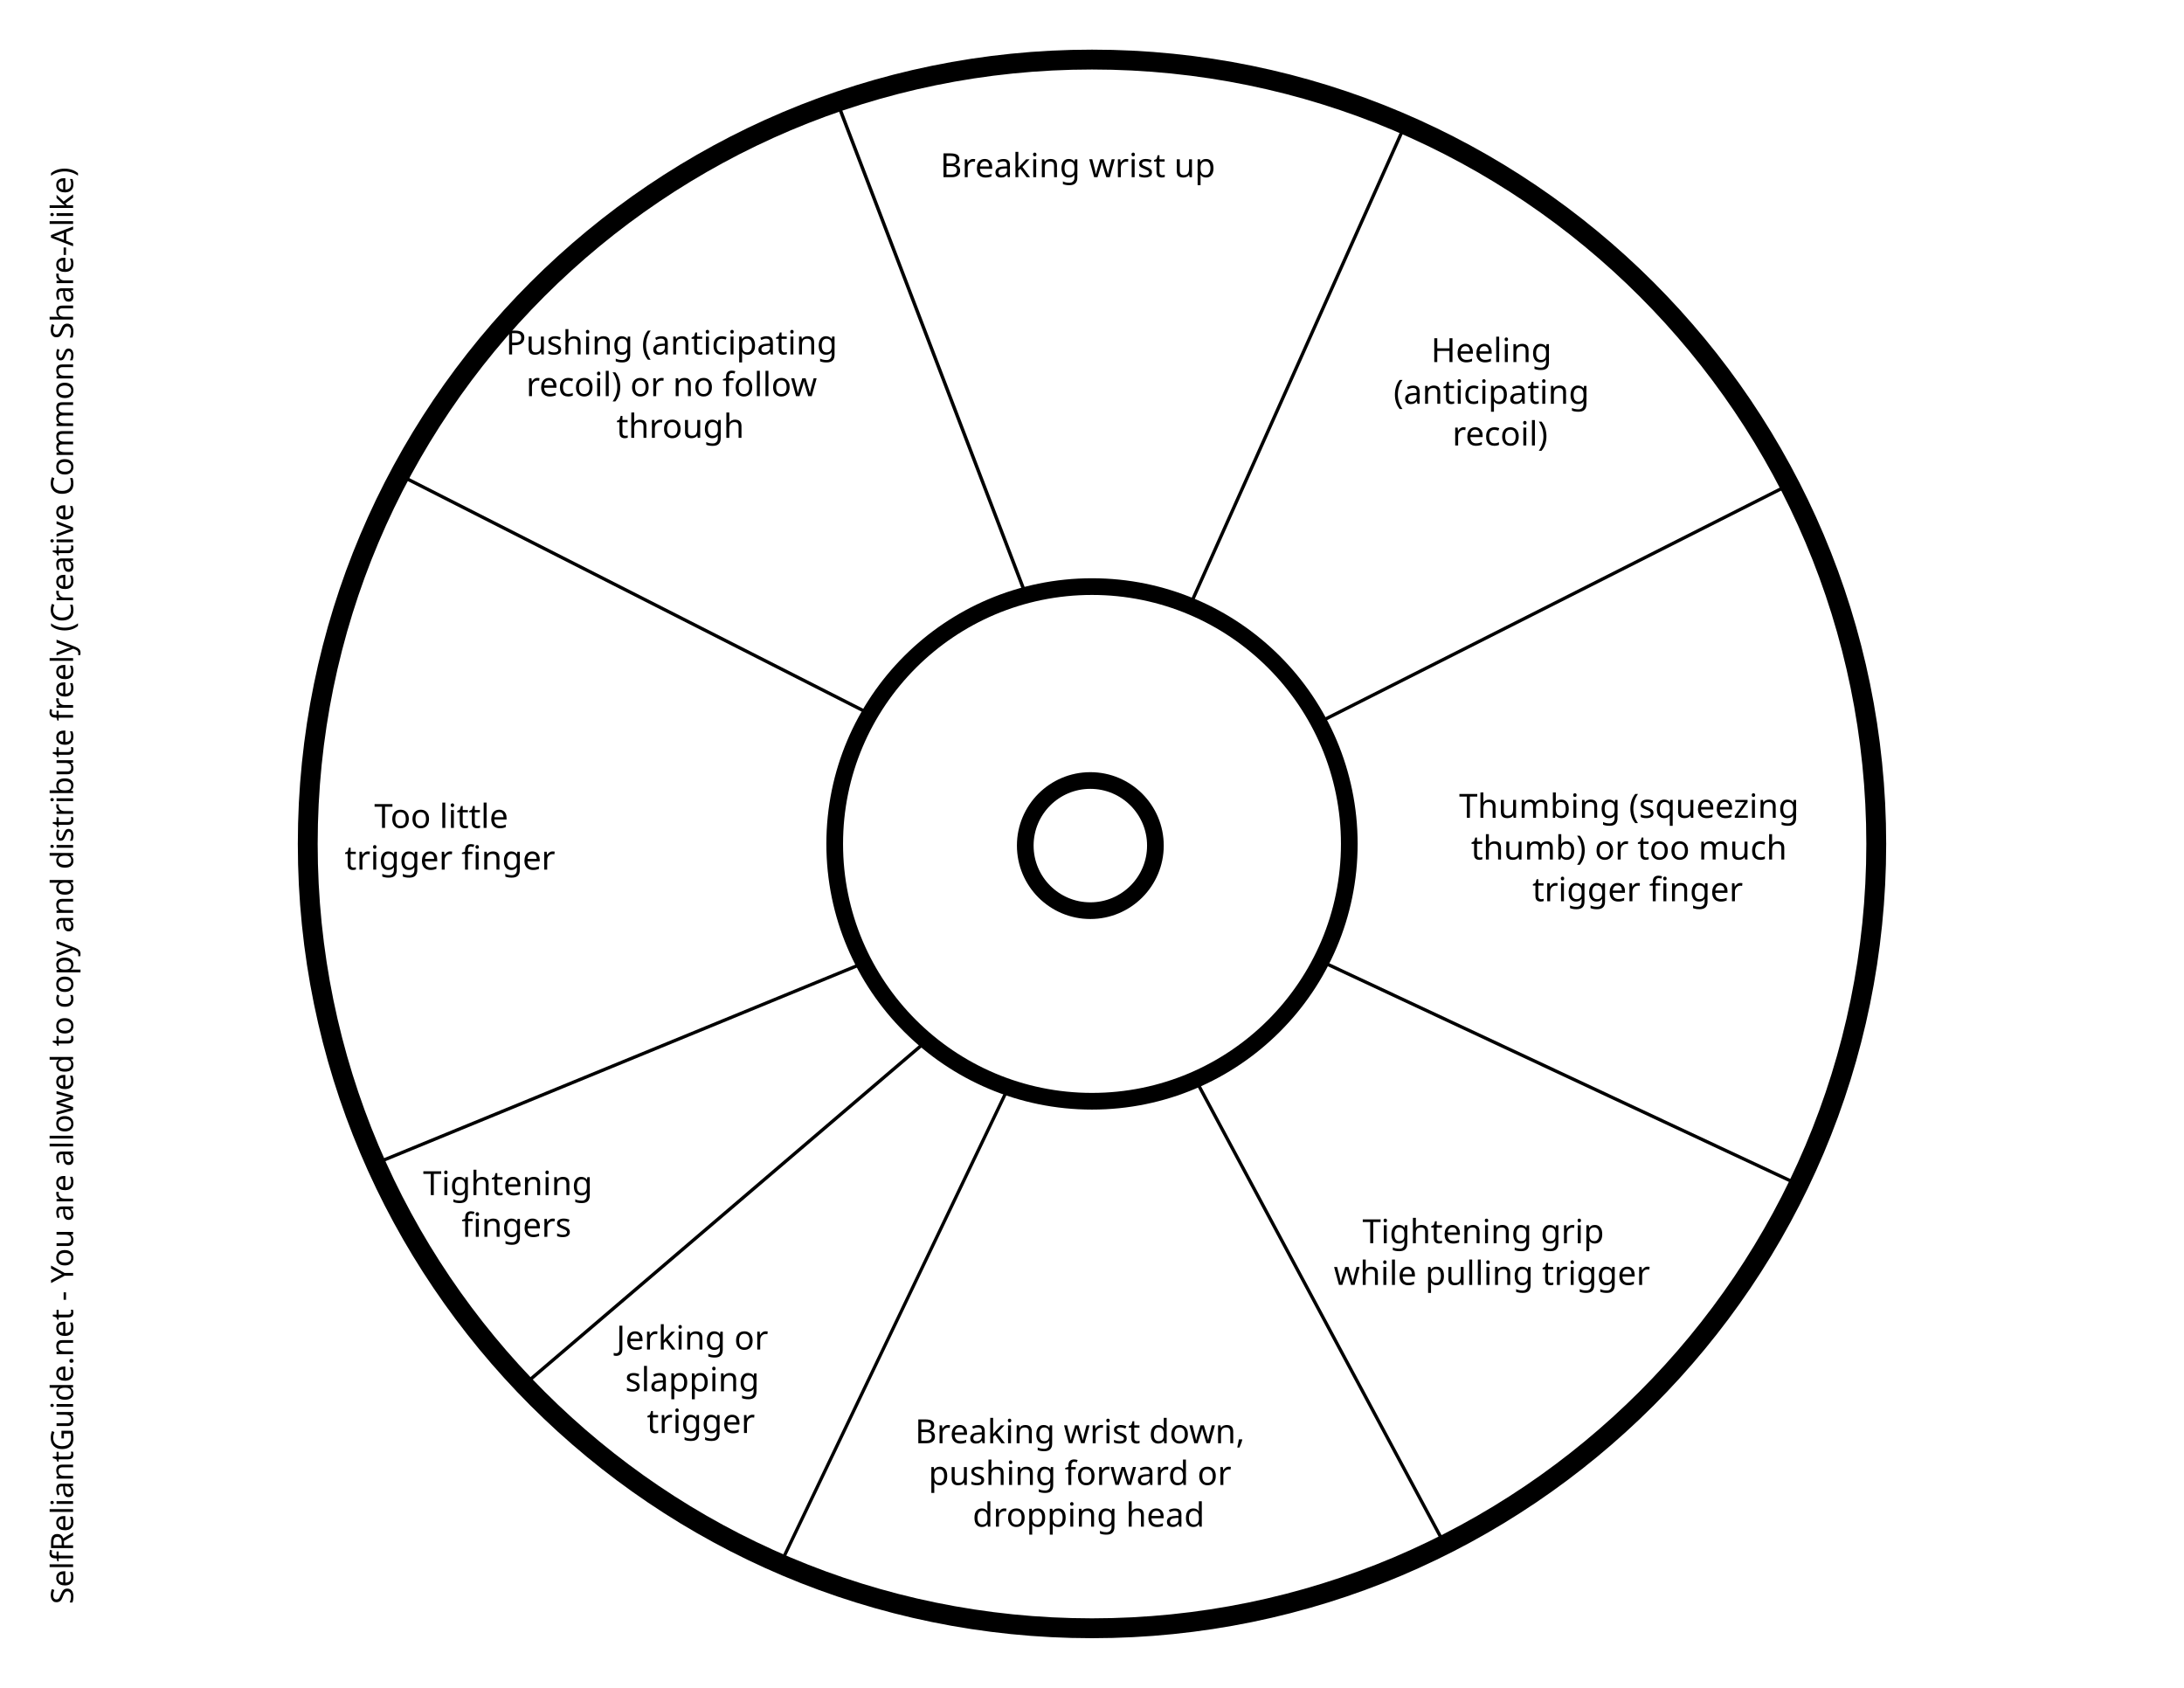
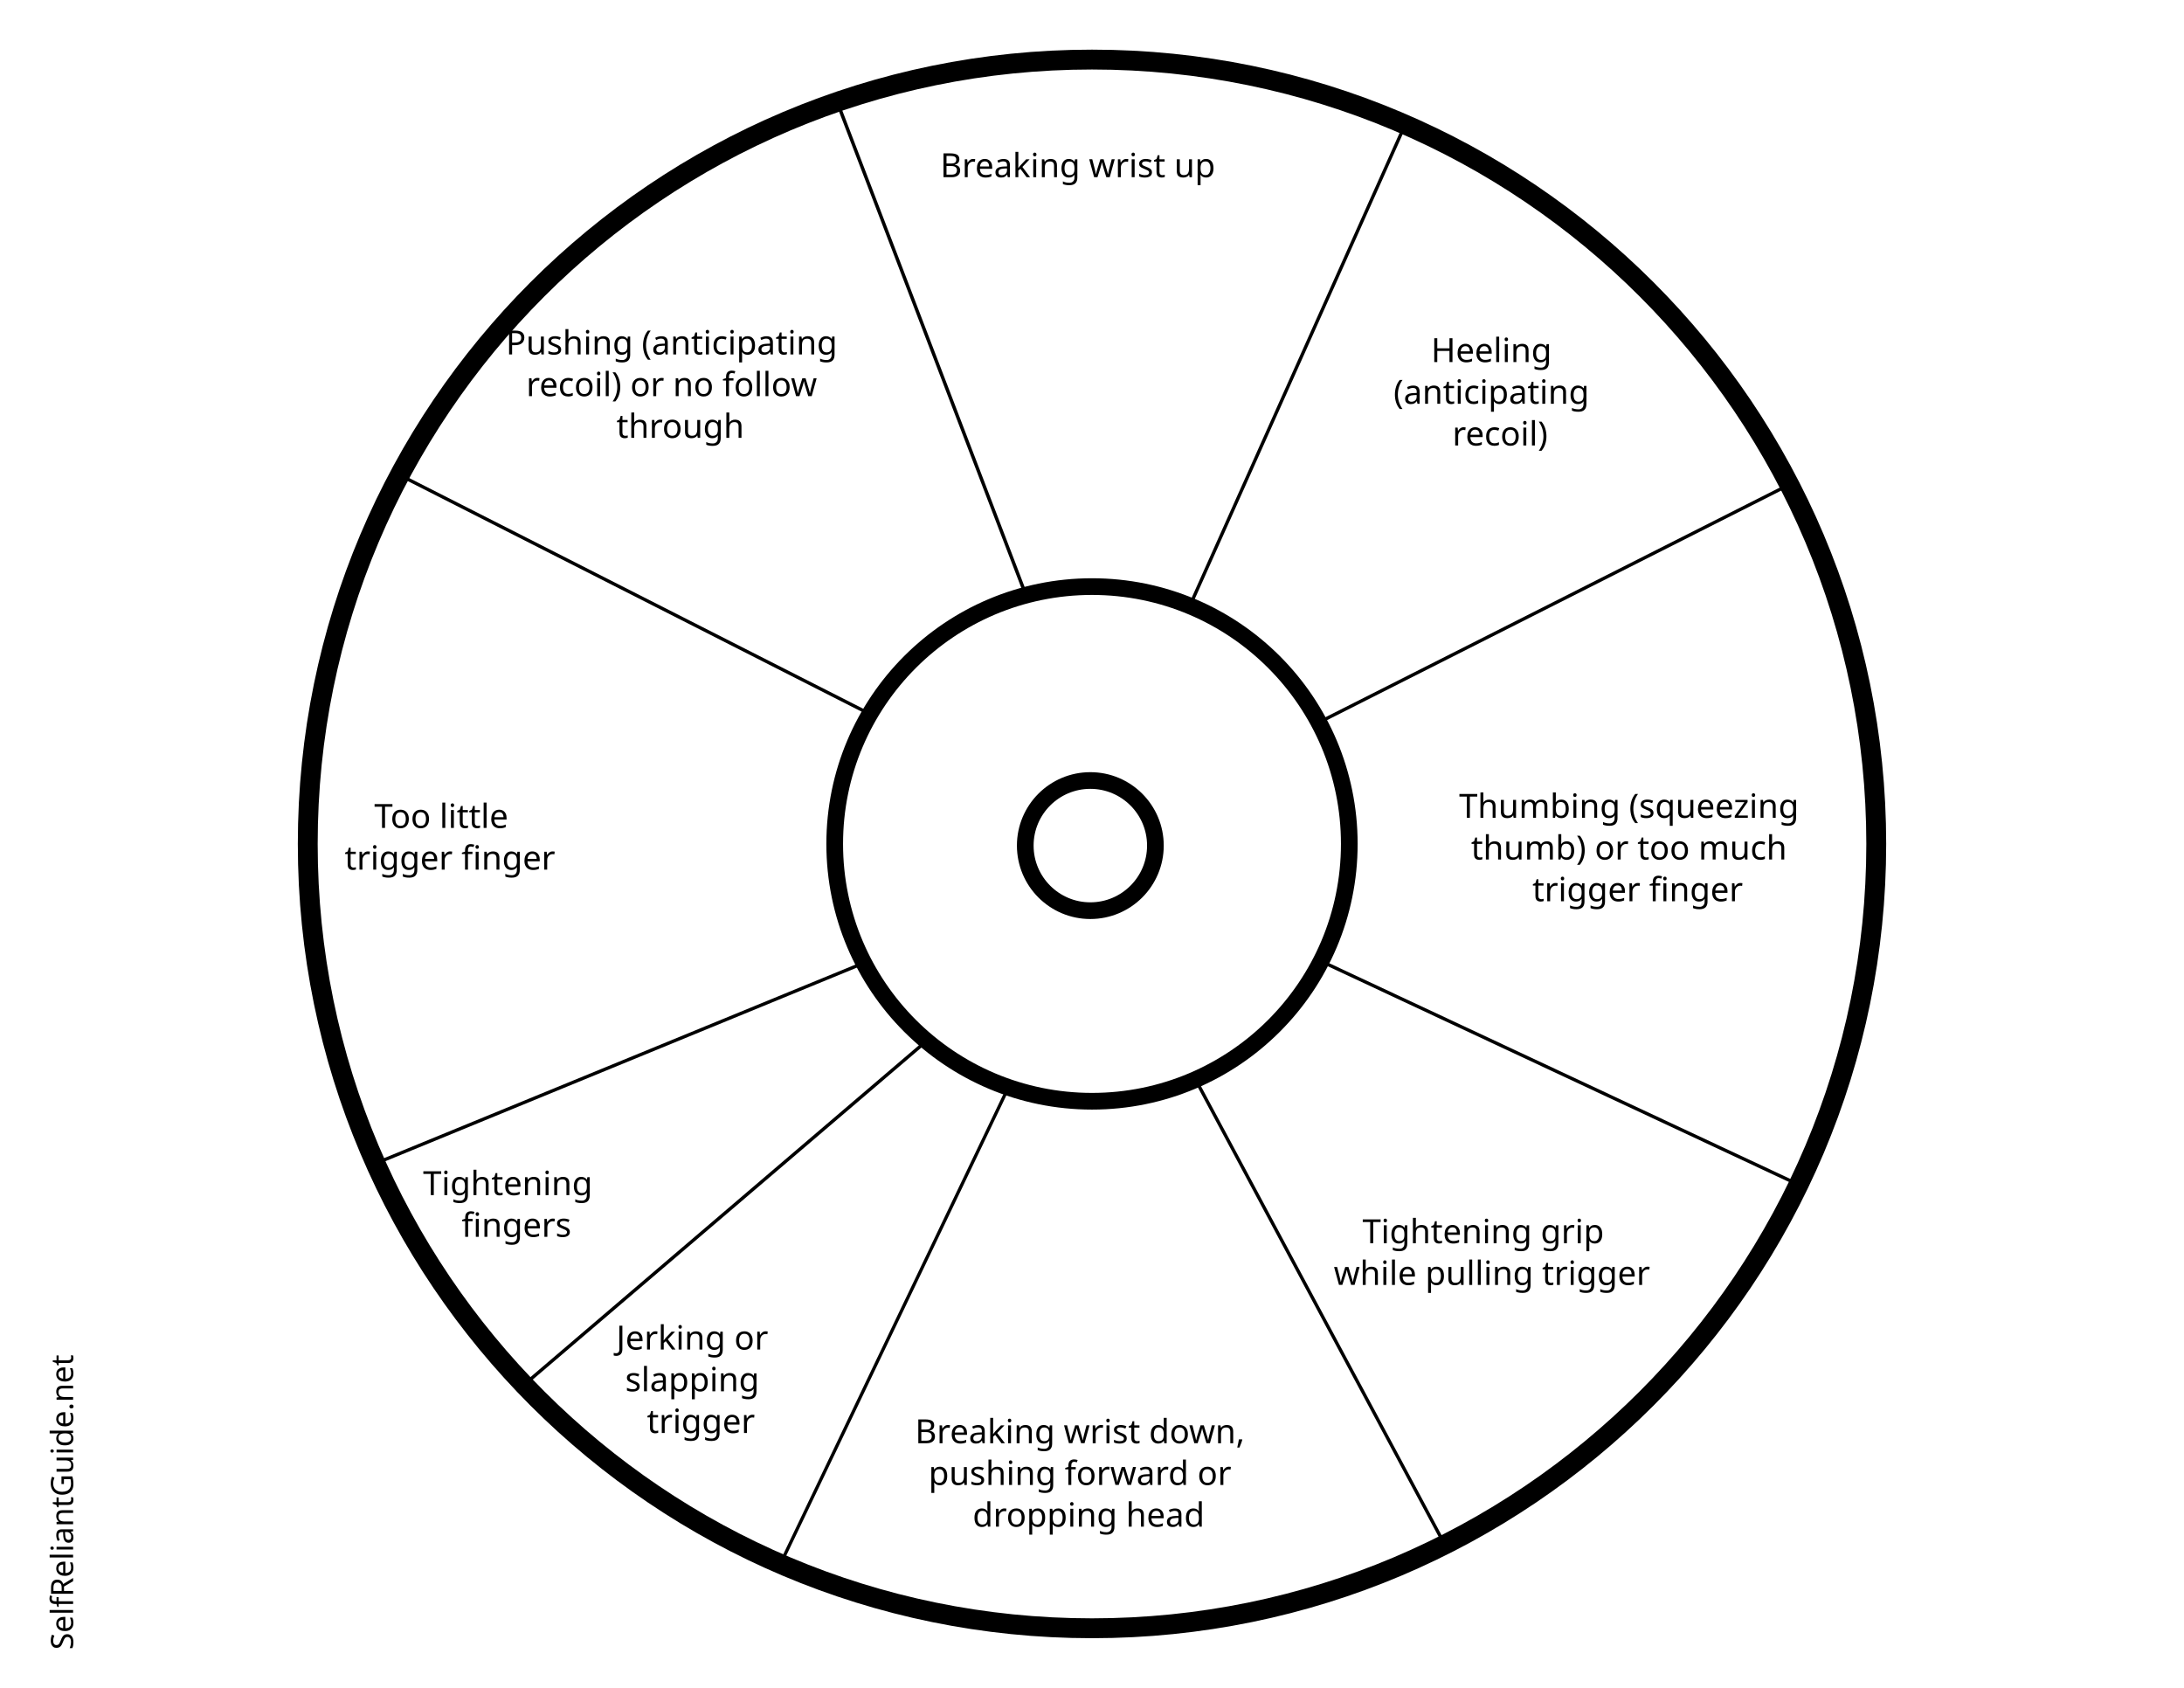
<svg xmlns="http://www.w3.org/2000/svg" width="990" height="765" id="svg2" version="1.1">
  <defs id="defs76" />
  <g id="g7" transform="translate(0,285)">
    <path id="path2387" d="M 842.298,123.393" stroke-miterlimit="4" style="fill:none;stroke:#000000;stroke-width:1.251;stroke-miterlimit:4" />
    <circle id="svg_2" r="77.105" cy="242" cx="320" style="fill:none;stroke:#000000;stroke-width:5" d="m 397.105,242 c 0,42.584 -34.521,77.105 -77.105,77.105 -42.584,0 -77.105,-34.521 -77.105,-77.105 0,-42.584 34.521,-77.105 77.105,-77.105 42.584,0 77.105,34.521 77.105,77.105 z" transform="matrix(1.512605,0,0,1.512605,10.96637,-268.5504)" />
    <circle id="svg_3" r="19.5" cy="242.5" cx="319.5" style="fill:none;stroke:#000000;stroke-width:5" d="m 339,242.5 c 0,10.77 -8.73,19.5 -19.5,19.5 -10.77,0 -19.5,-8.73 -19.5,-19.5 0,-10.77 8.73,-19.5 19.5,-19.5 10.77,0 19.5,8.73 19.5,19.5 z" transform="matrix(1.512605,0,0,1.512605,10.96637,-268.5504)" />
    <circle id="svg_5" r="197.422" cy="242" cx="320" transform="matrix(1.800704,0,0,1.800703,-81.22511,-338.2702)" style="fill:none;stroke:#000000;stroke-width:5" d="m 517.422,242 c 0,109.033 -88.389,197.422 -197.422,197.422 -109.033,0 -197.422,-88.389 -197.422,-197.422 0,-109.033 88.389,-197.422 197.422,-197.422 109.033,0 197.422,88.389 197.422,197.422 z" />
    <path style="fill:none;stroke:#000000;stroke-width:1.513px;stroke-linecap:butt;stroke-linejoin:miter;stroke-opacity:1" d="M 181.965,-69.266 396.573,39.759" id="path3057" />
    <path style="fill:none;stroke:#000000;stroke-width:1.513px;stroke-linecap:butt;stroke-linejoin:miter;stroke-opacity:1" d="M 600.853,40.907 812.018,-65.823" id="path3059" />
    <path style="fill:none;stroke:#000000;stroke-width:1.553px;stroke-linecap:butt;stroke-linejoin:miter;stroke-opacity:1" d="m 379.378,-239.097 85.094,222.335" id="path3061" />
    <path style="fill:none;stroke:#000000;stroke-width:1.513px;stroke-linecap:butt;stroke-linejoin:miter;stroke-opacity:1" d="m 637.577,-229.936 -97.549,218.051" id="path3063" />
    <path style="fill:none;stroke:#000000;stroke-width:1.513px;stroke-linecap:butt;stroke-linejoin:miter;stroke-opacity:1" d="m 599.705,151.08 213.461,99.845" id="path3065" />
    <path style="fill:none;stroke:#000000;stroke-width:1.513px;stroke-linecap:butt;stroke-linejoin:miter;stroke-opacity:1" d="M 171.636,241.744 389.687,152.228" id="path3067" />
    <path style="fill:none;stroke:#000000;stroke-width:1.53px;stroke-linecap:butt;stroke-linejoin:miter;stroke-opacity:1" d="M 234.765,345.023 418.914,187.744" id="path3069" />
    <path style="fill:none;stroke:#000000;stroke-width:1.48px;stroke-linecap:butt;stroke-linejoin:miter;stroke-opacity:1" d="M 355.242,420.792 456.266,209.594" id="path3071" />
    <path style="fill:none;stroke:#000000;stroke-width:1.513px;stroke-linecap:butt;stroke-linejoin:miter;stroke-opacity:1" d="M 653.644,412.742 542.323,205.019" id="path3073" />
    <text xml:space="preserve" style="font-size:15.126px;font-style:normal;font-weight:normal;text-align:center;line-height:125%;letter-spacing:0px;word-spacing:0px;text-anchor:middle;fill:#000000;fill-opacity:1;stroke:none;font-family:Sans" x="327.565" y="326.669" id="text3188">
      <tspan x="327.565" y="326.669" id="tspan3192" style="text-align:center;text-anchor:middle">Jerking or</tspan>
      <tspan x="327.565" y="345.577" id="tspan3194" style="text-align:center;text-anchor:middle">slapping</tspan>
      <tspan x="327.565" y="364.484" id="tspan3252" style="text-align:center;text-anchor:middle">trigger</tspan>
    </text>
    <text xml:space="preserve" style="font-size:15.126px;font-style:normal;font-weight:normal;text-align:center;line-height:125%;letter-spacing:0px;word-spacing:0px;text-anchor:middle;fill:#000000;fill-opacity:1;stroke:none;font-family:Sans" x="243.937" y="256.663" id="text3196">
      <tspan id="tspan3198" x="243.937" y="256.663" style="text-align:center;text-anchor:middle">Tightening</tspan>
      <tspan x="243.937" y="275.571" id="tspan3200" style="text-align:center;text-anchor:middle">fingers</tspan>
    </text>
    <text xml:space="preserve" style="font-size:15.126px;font-style:normal;font-weight:normal;text-align:center;line-height:125%;letter-spacing:0px;word-spacing:0px;text-anchor:middle;fill:#000000;fill-opacity:1;stroke:none;font-family:Sans" x="213.778" y="90.256" id="text3202">
      <tspan x="213.778" y="90.256" id="tspan3206" style="text-align:center;text-anchor:middle">Too little</tspan>
      <tspan x="213.778" y="109.163" id="tspan3210" style="text-align:center;text-anchor:middle">trigger finger</tspan>
    </text>
    <text xml:space="preserve" style="font-size:15.126px;font-style:normal;font-weight:normal;line-height:125%;letter-spacing:0px;word-spacing:0px;fill:#000000;fill-opacity:1;stroke:none;font-family:Sans" x="318.207" y="-124.353" id="text3212">
      <tspan id="tspan3214" x="318.207" y="-124.353" style="text-align:center;text-anchor:middle">Pushing (anticipating</tspan>
      <tspan x="318.207" y="-105.445" id="tspan3216" style="text-align:center;text-anchor:middle">recoil) or no follow</tspan>
      <tspan x="318.207" y="-86.538" id="tspan3218" style="text-align:center;text-anchor:middle">through</tspan>
    </text>
    <text xml:space="preserve" style="font-size:15.126px;font-style:normal;font-weight:normal;line-height:125%;letter-spacing:0px;word-spacing:0px;fill:#000000;fill-opacity:1;stroke:none;font-family:Sans" x="498.392" y="-204.688" id="text3220">
      <tspan id="tspan3222" x="498.392" y="-204.688" style="text-align:center;text-anchor:middle">Breaking wrist up</tspan>
    </text>
    <text xml:space="preserve" style="font-size:15.126px;font-style:normal;font-weight:normal;line-height:125%;letter-spacing:0px;word-spacing:0px;fill:#000000;fill-opacity:1;stroke:none;font-family:Sans" x="689.809" y="-120.91" id="text3224">
      <tspan id="tspan3226" x="689.809" y="-120.91" style="text-align:center;text-anchor:middle">Heeling</tspan>
      <tspan x="689.809" y="-102.002" id="tspan3244" style="text-align:center;text-anchor:middle">(anticipating</tspan>
      <tspan x="689.809" y="-83.095" id="tspan3228" style="text-align:center;text-anchor:middle">recoil)</tspan>
    </text>
    <text xml:space="preserve" style="font-size:15.126px;font-style:normal;font-weight:normal;line-height:125%;letter-spacing:0px;word-spacing:0px;fill:#000000;fill-opacity:1;stroke:none;font-family:Sans" x="752.176" y="85.665" id="text3230">
      <tspan id="tspan3232" x="752.176" y="85.665" style="text-align:center;text-anchor:middle">Thumbing (squeezing</tspan>
      <tspan x="752.176" y="104.573" id="tspan3234" style="text-align:center;text-anchor:middle">thumb) or too much</tspan>
      <tspan x="752.176" y="123.48" id="tspan3236" style="text-align:center;text-anchor:middle">trigger finger</tspan>
    </text>
    <text xml:space="preserve" style="font-size:15.126px;font-style:normal;font-weight:normal;text-align:center;line-height:125%;letter-spacing:0px;word-spacing:0px;text-anchor:middle;fill:#000000;fill-opacity:1;stroke:none;font-family:Sans" x="686.118" y="278.468" id="text3238">
      <tspan id="tspan3240" x="686.118" y="278.468" style="text-align:center;text-anchor:middle">Tightening grip</tspan>
      <tspan x="686.118" y="297.376" id="tspan3242" style="text-align:center;text-anchor:middle">while pulling trigger</tspan>
    </text>
    <text xml:space="preserve" style="font-size:15.126px;font-style:normal;font-weight:normal;text-align:center;line-height:125%;letter-spacing:0px;word-spacing:0px;text-anchor:middle;fill:#000000;fill-opacity:1;stroke:none;font-family:Sans" x="503.303" y="369.132" id="text3256">
      <tspan id="tspan3258" x="503.303" y="369.132">Breaking wrist down,</tspan>
      <tspan x="503.303" y="388.039" id="tspan3260">pushing forward or</tspan>
      <tspan x="503.303" y="406.947" id="tspan3262">dropping head</tspan>
    </text>
-     <text xml:space="preserve" style="font-size:14px;font-style:normal;font-weight:normal;text-align:center;line-height:125%;letter-spacing:0px;word-spacing:0px;writing-mode:lr-tb;text-anchor:middle;fill:#000000;fill-opacity:1;stroke:none;font-family:Sans" x="-107.356" y="33.137" id="text3179" transform="matrix(0,-1,1,0,0,0)">
-       <tspan id="tspan3181" x="-107.356" y="33.137" style="font-size:14px">SelfReliantGuide.net - You are allowed to copy and distribute freely (Creative Commons Share-Alike)</tspan>
+     <text xml:space="preserve" style="font-size:14px;font-style:normal;font-weight:normal;text-align:center;line-height:125%;letter-spacing:0px;word-spacing:0px;writing-mode:lr-tb;text-anchor:middle;fill:#000000;fill-opacity:1;stroke:none;font-family:Sans" x="-386.755" y="33.137" id="text3179" transform="matrix(0,-1,1,0,0,0)">
+       <tspan id="tspan3181" x="-386.755" y="33.137" style="font-size:14px">SelfReliantGuide.net</tspan>
    </text>
  </g>
</svg>
